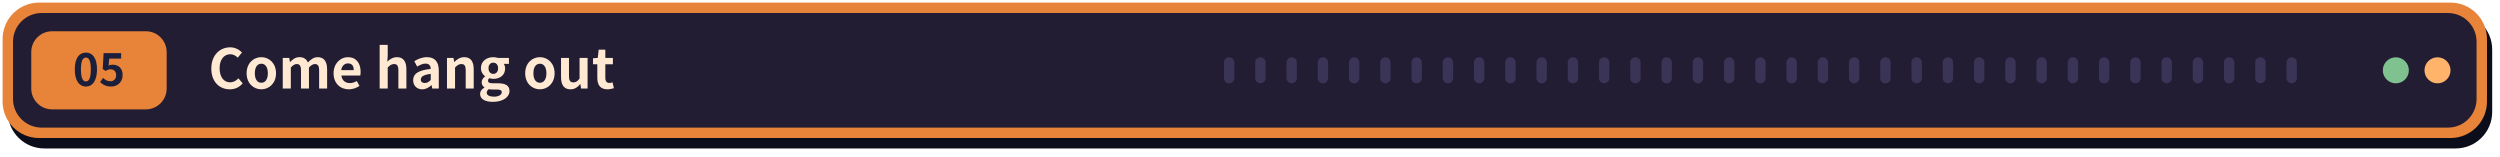
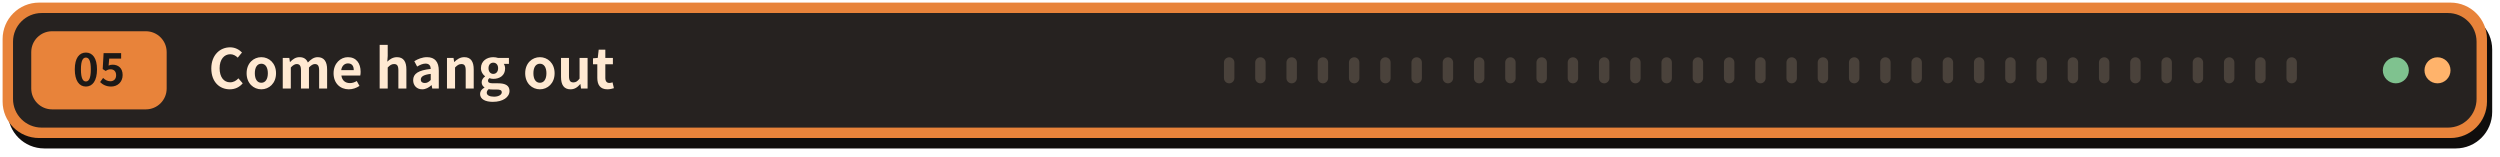
<svg xmlns="http://www.w3.org/2000/svg" width="960" height="60" viewBox="0 0 960 60" role="img" aria-label="Come hang out" font-family="'PingFang SC','Hiragino Sans GB','Microsoft YaHei','Noto Sans CJK SC',-apple-system,'Segoe UI',sans-serif">
-   <rect x="3" y="5" width="954" height="52" rx="14" fill="#0b0d1a" />
+   <rect x="3" y="5" width="954" height="52" rx="14" fill="#0f0d0c" />
  <rect x="1" y="1" width="954" height="52" rx="14" fill="#e8833a" />
-   <rect x="5" y="5" width="946" height="44" rx="11" fill="#221d33" />
+   <rect x="5" y="5" width="946" height="44" rx="11" fill="#262220" />
  <rect x="12" y="12" width="52" height="30" rx="8" fill="#e8833a" />
-   <text x="38" y="33" font-size="17" font-weight="800" fill="#1b1f3a" text-anchor="middle">05</text>
+   <text x="38" y="33" font-size="17" font-weight="800" fill="#1c1917" text-anchor="middle">05</text>
  <text x="80" y="34" font-size="21" font-weight="700" fill="#ffe9d2">Come hang out</text>
-   <rect x="470" y="22" width="4" height="10" rx="2" fill="#3a3456" />
-   <rect x="482" y="22" width="4" height="10" rx="2" fill="#3a3456" />
-   <rect x="494" y="22" width="4" height="10" rx="2" fill="#3a3456" />
-   <rect x="506" y="22" width="4" height="10" rx="2" fill="#3a3456" />
-   <rect x="518" y="22" width="4" height="10" rx="2" fill="#3a3456" />
-   <rect x="530" y="22" width="4" height="10" rx="2" fill="#3a3456" />
-   <rect x="542" y="22" width="4" height="10" rx="2" fill="#3a3456" />
-   <rect x="554" y="22" width="4" height="10" rx="2" fill="#3a3456" />
-   <rect x="566" y="22" width="4" height="10" rx="2" fill="#3a3456" />
-   <rect x="578" y="22" width="4" height="10" rx="2" fill="#3a3456" />
-   <rect x="590" y="22" width="4" height="10" rx="2" fill="#3a3456" />
-   <rect x="602" y="22" width="4" height="10" rx="2" fill="#3a3456" />
-   <rect x="614" y="22" width="4" height="10" rx="2" fill="#3a3456" />
-   <rect x="626" y="22" width="4" height="10" rx="2" fill="#3a3456" />
-   <rect x="638" y="22" width="4" height="10" rx="2" fill="#3a3456" />
-   <rect x="650" y="22" width="4" height="10" rx="2" fill="#3a3456" />
-   <rect x="662" y="22" width="4" height="10" rx="2" fill="#3a3456" />
-   <rect x="674" y="22" width="4" height="10" rx="2" fill="#3a3456" />
-   <rect x="686" y="22" width="4" height="10" rx="2" fill="#3a3456" />
-   <rect x="698" y="22" width="4" height="10" rx="2" fill="#3a3456" />
-   <rect x="710" y="22" width="4" height="10" rx="2" fill="#3a3456" />
-   <rect x="722" y="22" width="4" height="10" rx="2" fill="#3a3456" />
-   <rect x="734" y="22" width="4" height="10" rx="2" fill="#3a3456" />
-   <rect x="746" y="22" width="4" height="10" rx="2" fill="#3a3456" />
-   <rect x="758" y="22" width="4" height="10" rx="2" fill="#3a3456" />
-   <rect x="770" y="22" width="4" height="10" rx="2" fill="#3a3456" />
-   <rect x="782" y="22" width="4" height="10" rx="2" fill="#3a3456" />
-   <rect x="794" y="22" width="4" height="10" rx="2" fill="#3a3456" />
-   <rect x="806" y="22" width="4" height="10" rx="2" fill="#3a3456" />
-   <rect x="818" y="22" width="4" height="10" rx="2" fill="#3a3456" />
-   <rect x="830" y="22" width="4" height="10" rx="2" fill="#3a3456" />
-   <rect x="842" y="22" width="4" height="10" rx="2" fill="#3a3456" />
-   <rect x="854" y="22" width="4" height="10" rx="2" fill="#3a3456" />
-   <rect x="866" y="22" width="4" height="10" rx="2" fill="#3a3456" />
-   <rect x="878" y="22" width="4" height="10" rx="2" fill="#3a3456" />
+   <rect x="470" y="22" width="4" height="10" rx="2" fill="#4a423b" />
+   <rect x="482" y="22" width="4" height="10" rx="2" fill="#4a423b" />
+   <rect x="494" y="22" width="4" height="10" rx="2" fill="#4a423b" />
+   <rect x="506" y="22" width="4" height="10" rx="2" fill="#4a423b" />
+   <rect x="518" y="22" width="4" height="10" rx="2" fill="#4a423b" />
+   <rect x="530" y="22" width="4" height="10" rx="2" fill="#4a423b" />
+   <rect x="542" y="22" width="4" height="10" rx="2" fill="#4a423b" />
+   <rect x="554" y="22" width="4" height="10" rx="2" fill="#4a423b" />
+   <rect x="566" y="22" width="4" height="10" rx="2" fill="#4a423b" />
+   <rect x="578" y="22" width="4" height="10" rx="2" fill="#4a423b" />
+   <rect x="590" y="22" width="4" height="10" rx="2" fill="#4a423b" />
+   <rect x="602" y="22" width="4" height="10" rx="2" fill="#4a423b" />
+   <rect x="614" y="22" width="4" height="10" rx="2" fill="#4a423b" />
+   <rect x="626" y="22" width="4" height="10" rx="2" fill="#4a423b" />
+   <rect x="638" y="22" width="4" height="10" rx="2" fill="#4a423b" />
+   <rect x="650" y="22" width="4" height="10" rx="2" fill="#4a423b" />
+   <rect x="662" y="22" width="4" height="10" rx="2" fill="#4a423b" />
+   <rect x="674" y="22" width="4" height="10" rx="2" fill="#4a423b" />
+   <rect x="686" y="22" width="4" height="10" rx="2" fill="#4a423b" />
+   <rect x="698" y="22" width="4" height="10" rx="2" fill="#4a423b" />
+   <rect x="710" y="22" width="4" height="10" rx="2" fill="#4a423b" />
+   <rect x="722" y="22" width="4" height="10" rx="2" fill="#4a423b" />
+   <rect x="734" y="22" width="4" height="10" rx="2" fill="#4a423b" />
+   <rect x="746" y="22" width="4" height="10" rx="2" fill="#4a423b" />
+   <rect x="758" y="22" width="4" height="10" rx="2" fill="#4a423b" />
+   <rect x="770" y="22" width="4" height="10" rx="2" fill="#4a423b" />
+   <rect x="782" y="22" width="4" height="10" rx="2" fill="#4a423b" />
+   <rect x="794" y="22" width="4" height="10" rx="2" fill="#4a423b" />
+   <rect x="806" y="22" width="4" height="10" rx="2" fill="#4a423b" />
+   <rect x="818" y="22" width="4" height="10" rx="2" fill="#4a423b" />
+   <rect x="830" y="22" width="4" height="10" rx="2" fill="#4a423b" />
+   <rect x="842" y="22" width="4" height="10" rx="2" fill="#4a423b" />
+   <rect x="854" y="22" width="4" height="10" rx="2" fill="#4a423b" />
+   <rect x="866" y="22" width="4" height="10" rx="2" fill="#4a423b" />
+   <rect x="878" y="22" width="4" height="10" rx="2" fill="#4a423b" />
  <circle cx="920" cy="27" r="5" fill="#7fc28f" />
  <circle cx="936" cy="27" r="5" fill="#ffb36b" />
</svg>
